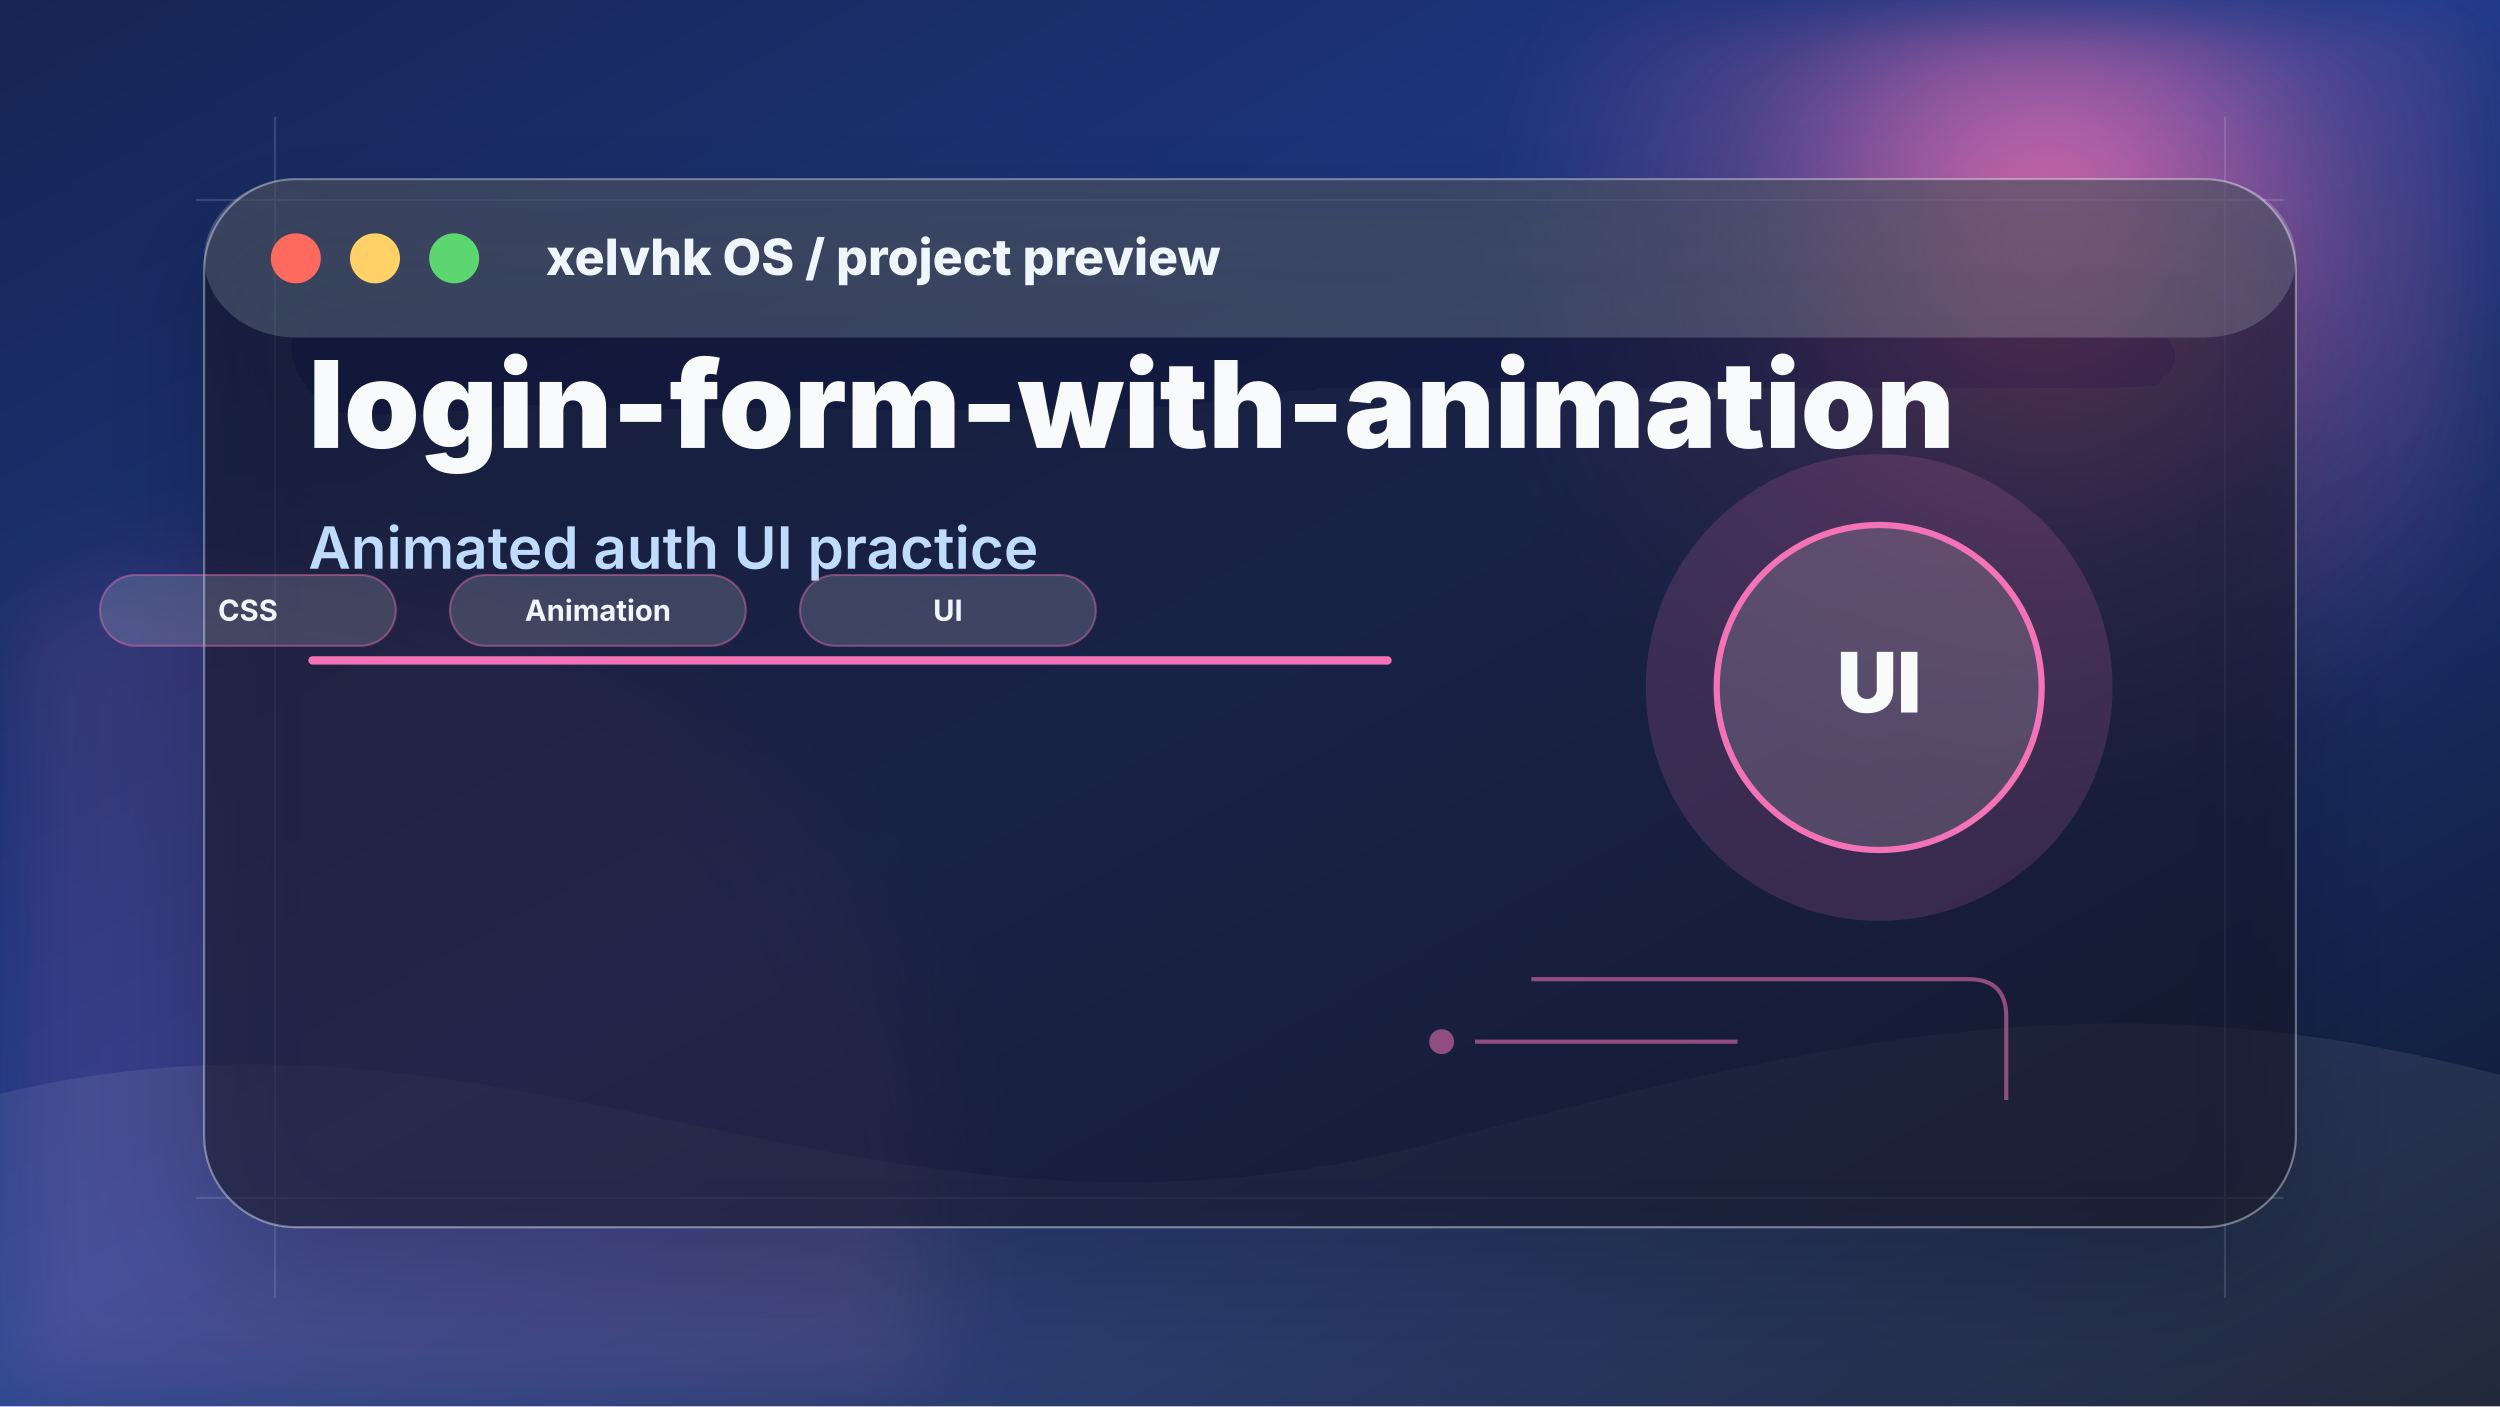
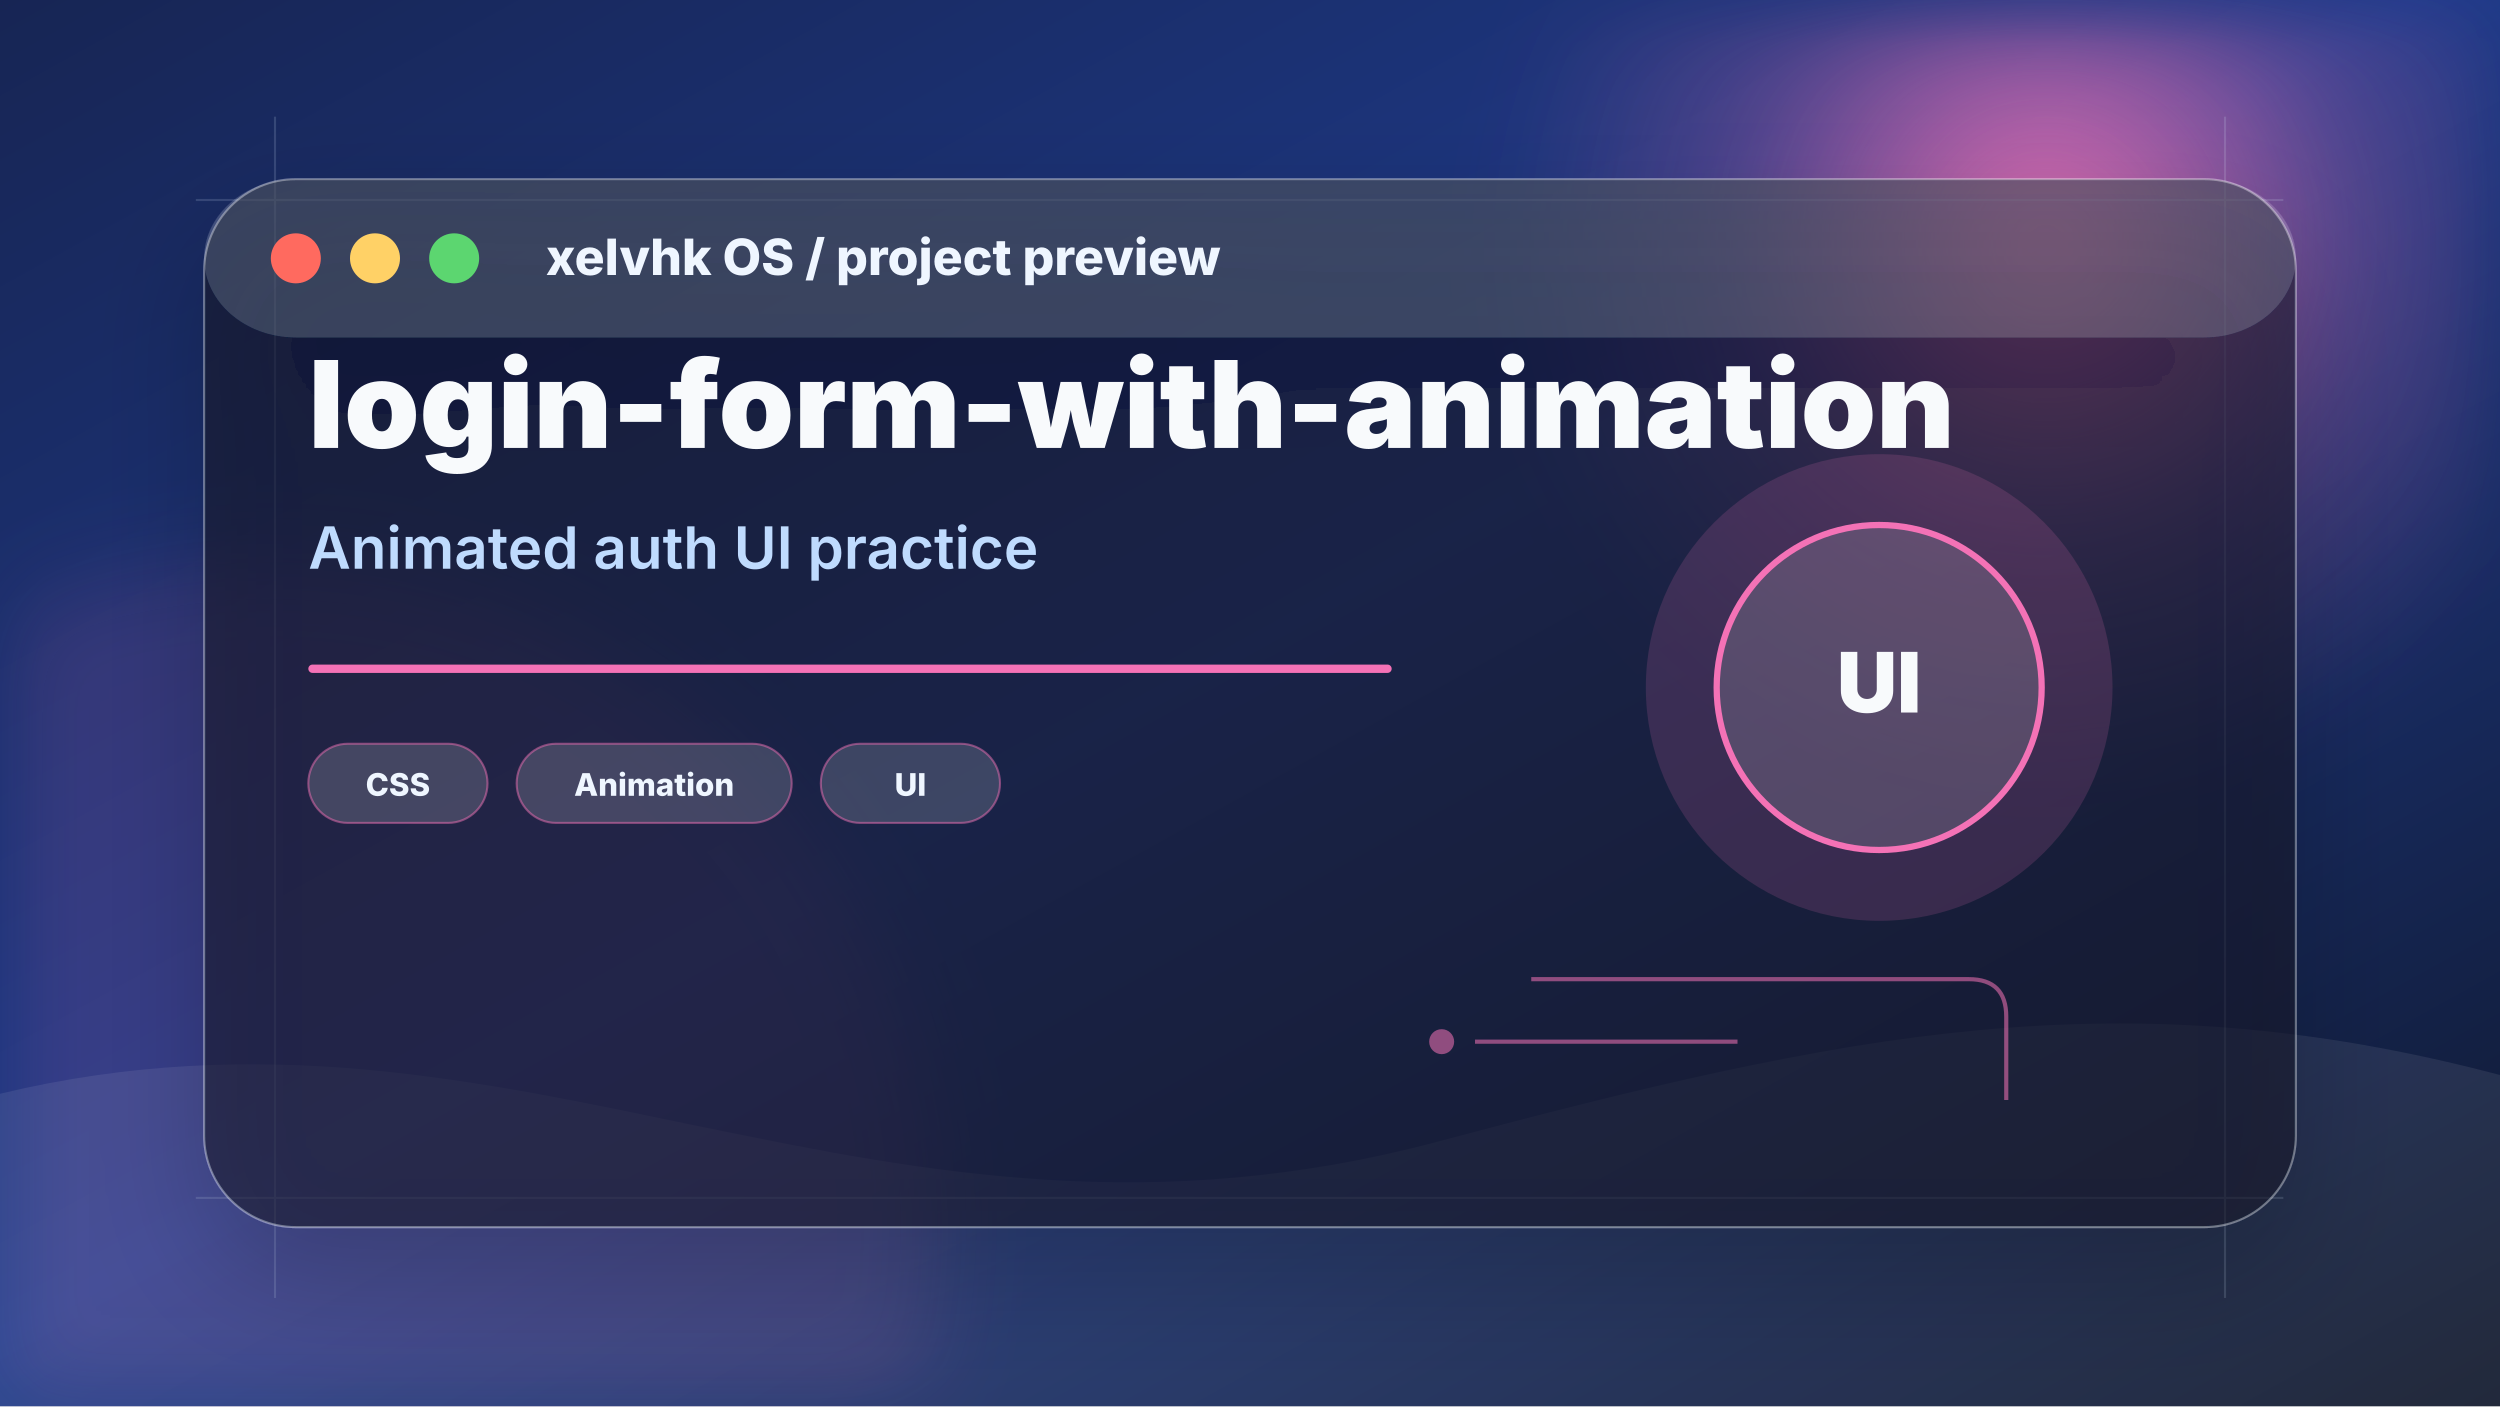
<svg xmlns="http://www.w3.org/2000/svg" width="1200" height="675" viewBox="0 0 1200 675" role="img" aria-label="login-form-with-animation preview">
  <defs>
    <linearGradient id="bg" x1="0" y1="0" x2="1" y2="1">
      <stop offset="0" stop-color="#172554" />
      <stop offset="0.48" stop-color="#1e3a8a" />
      <stop offset="1" stop-color="#0f172a" />
    </linearGradient>
    <radialGradient id="orb" cx="50%" cy="50%" r="50%">
      <stop offset="0" stop-color="#f472b6" stop-opacity="0.95" />
      <stop offset="0.58" stop-color="#f472b6" stop-opacity="0.22" />
      <stop offset="1" stop-color="#f472b6" stop-opacity="0" />
    </radialGradient>
    <filter id="blur">
      <feGaussianBlur stdDeviation="22" />
    </filter>
    <filter id="shadow" x="-20%" y="-20%" width="140%" height="140%">
      <feDropShadow dx="0" dy="24" stdDeviation="28" flood-color="#020617" flood-opacity="0.34" />
    </filter>
  </defs>
  <rect width="1200" height="675" fill="url(#bg)" />
  <circle cx="982" cy="118" r="260" fill="url(#orb)" filter="url(#blur)" />
  <circle cx="130" cy="590" r="320" fill="#f472b6" opacity="0.12" filter="url(#blur)" />
  <path d="M0 525 C250 465 420 620 690 548 C885 496 1018 468 1200 516 L1200 675 L0 675 Z" fill="#ffffff" opacity="0.08" />
  <g opacity="0.16" stroke="#dbeafe" stroke-width="1">
    <path d="M94 96 H1096" />
    <path d="M94 575 H1096" />
    <path d="M132 56 V623" />
    <path d="M1068 56 V623" />
  </g>
  <g filter="url(#shadow)">
    <rect x="98" y="86" width="1004" height="503" rx="44" fill="rgba(15,23,42,0.58)" stroke="rgba(255,255,255,0.36)" />
    <rect x="98" y="86" width="1004" height="76" rx="44" fill="rgba(255,255,255,0.16)" />
    <circle cx="142" cy="124" r="12" fill="#ff6b5f" />
    <circle cx="180" cy="124" r="12" fill="#ffd166" />
    <circle cx="218" cy="124" r="12" fill="#5bd66f" />
    <text x="262" y="132" font-family="Manrope, Inter, Arial, sans-serif" font-size="24" font-weight="800" fill="#eff6ff">xelvhk OS / project preview</text>
  </g>
  <g transform="translate(790 218)">
    <circle cx="112" cy="112" r="112" fill="#f472b6" opacity="0.16" />
    <circle cx="112" cy="112" r="78" fill="rgba(255,255,255,0.14)" stroke="#f472b6" stroke-width="3" />
    <text x="112" y="124" text-anchor="middle" font-family="Manrope, Inter, Arial, sans-serif" font-size="40" font-weight="900" fill="#f8fafc">UI</text>
  </g>
  <g transform="translate(148 215)">
    <text x="0" y="0" font-family="Manrope, Inter, Arial, sans-serif" font-size="58" font-weight="900" fill="#f8fafc">login-form-with-animation</text>
    <text x="0" y="58" font-family="Manrope, Inter, Arial, sans-serif" font-size="28" font-weight="600" fill="#bfdbfe">Animated auth UI practice</text>
-     <rect x="0" y="100" width="520" height="4" rx="2" fill="#f472b6" />
-   </g>
-   <g transform="translate(48 276)">
-     <rect width="142" height="34" rx="17" fill="rgba(255,255,255,0.16)" stroke="#f472b6" stroke-opacity="0.42" />
-     <text x="71" y="22" text-anchor="middle" font-family="Manrope, Inter, Arial, sans-serif" font-size="14" font-weight="700" fill="#eff6ff">CSS</text>
-   </g>
-   <g transform="translate(216 276)">
-     <rect width="142" height="34" rx="17" fill="rgba(255,255,255,0.16)" stroke="#f472b6" stroke-opacity="0.42" />
-     <text x="71" y="22" text-anchor="middle" font-family="Manrope, Inter, Arial, sans-serif" font-size="14" font-weight="700" fill="#eff6ff">Animation</text>
-   </g>
-   <g transform="translate(384 276)">
-     <rect width="142" height="34" rx="17" fill="rgba(255,255,255,0.16)" stroke="#f472b6" stroke-opacity="0.42" />
-     <text x="71" y="22" text-anchor="middle" font-family="Manrope, Inter, Arial, sans-serif" font-size="14" font-weight="700" fill="#eff6ff">UI</text>
+     <rect x="0" y="104" width="520" height="4" rx="2" fill="#f472b6" />
+     <g transform="translate(0 142)">
+       <g transform="translate(0 0)">
+         <rect width="86" height="38" rx="19" fill="rgba(255,255,255,0.16)" stroke="#f472b6" stroke-opacity="0.48" />
+         <text x="43" y="25" text-anchor="middle" font-family="Manrope, Inter, Arial, sans-serif" font-size="15" font-weight="800" fill="#eff6ff">CSS</text>
+       </g>
+       <g transform="translate(100 0)">
+         <rect width="132" height="38" rx="19" fill="rgba(255,255,255,0.16)" stroke="#f472b6" stroke-opacity="0.48" />
+         <text x="66" y="25" text-anchor="middle" font-family="Manrope, Inter, Arial, sans-serif" font-size="15" font-weight="800" fill="#eff6ff">Animation</text>
+       </g>
+       <g transform="translate(246 0)">
+         <rect width="86" height="38" rx="19" fill="rgba(255,255,255,0.16)" stroke="#f472b6" stroke-opacity="0.48" />
+         <text x="43" y="25" text-anchor="middle" font-family="Manrope, Inter, Arial, sans-serif" font-size="15" font-weight="800" fill="#eff6ff">UI</text>
+       </g>
+     </g>
  </g>
  <g opacity="0.55" fill="none" stroke="#f472b6" stroke-width="2">
    <path d="M735 470 h210 q18 0 18 18 v40" />
    <path d="M708 500 h126" />
    <circle cx="692" cy="500" r="5" fill="#f472b6" />
  </g>
</svg>
